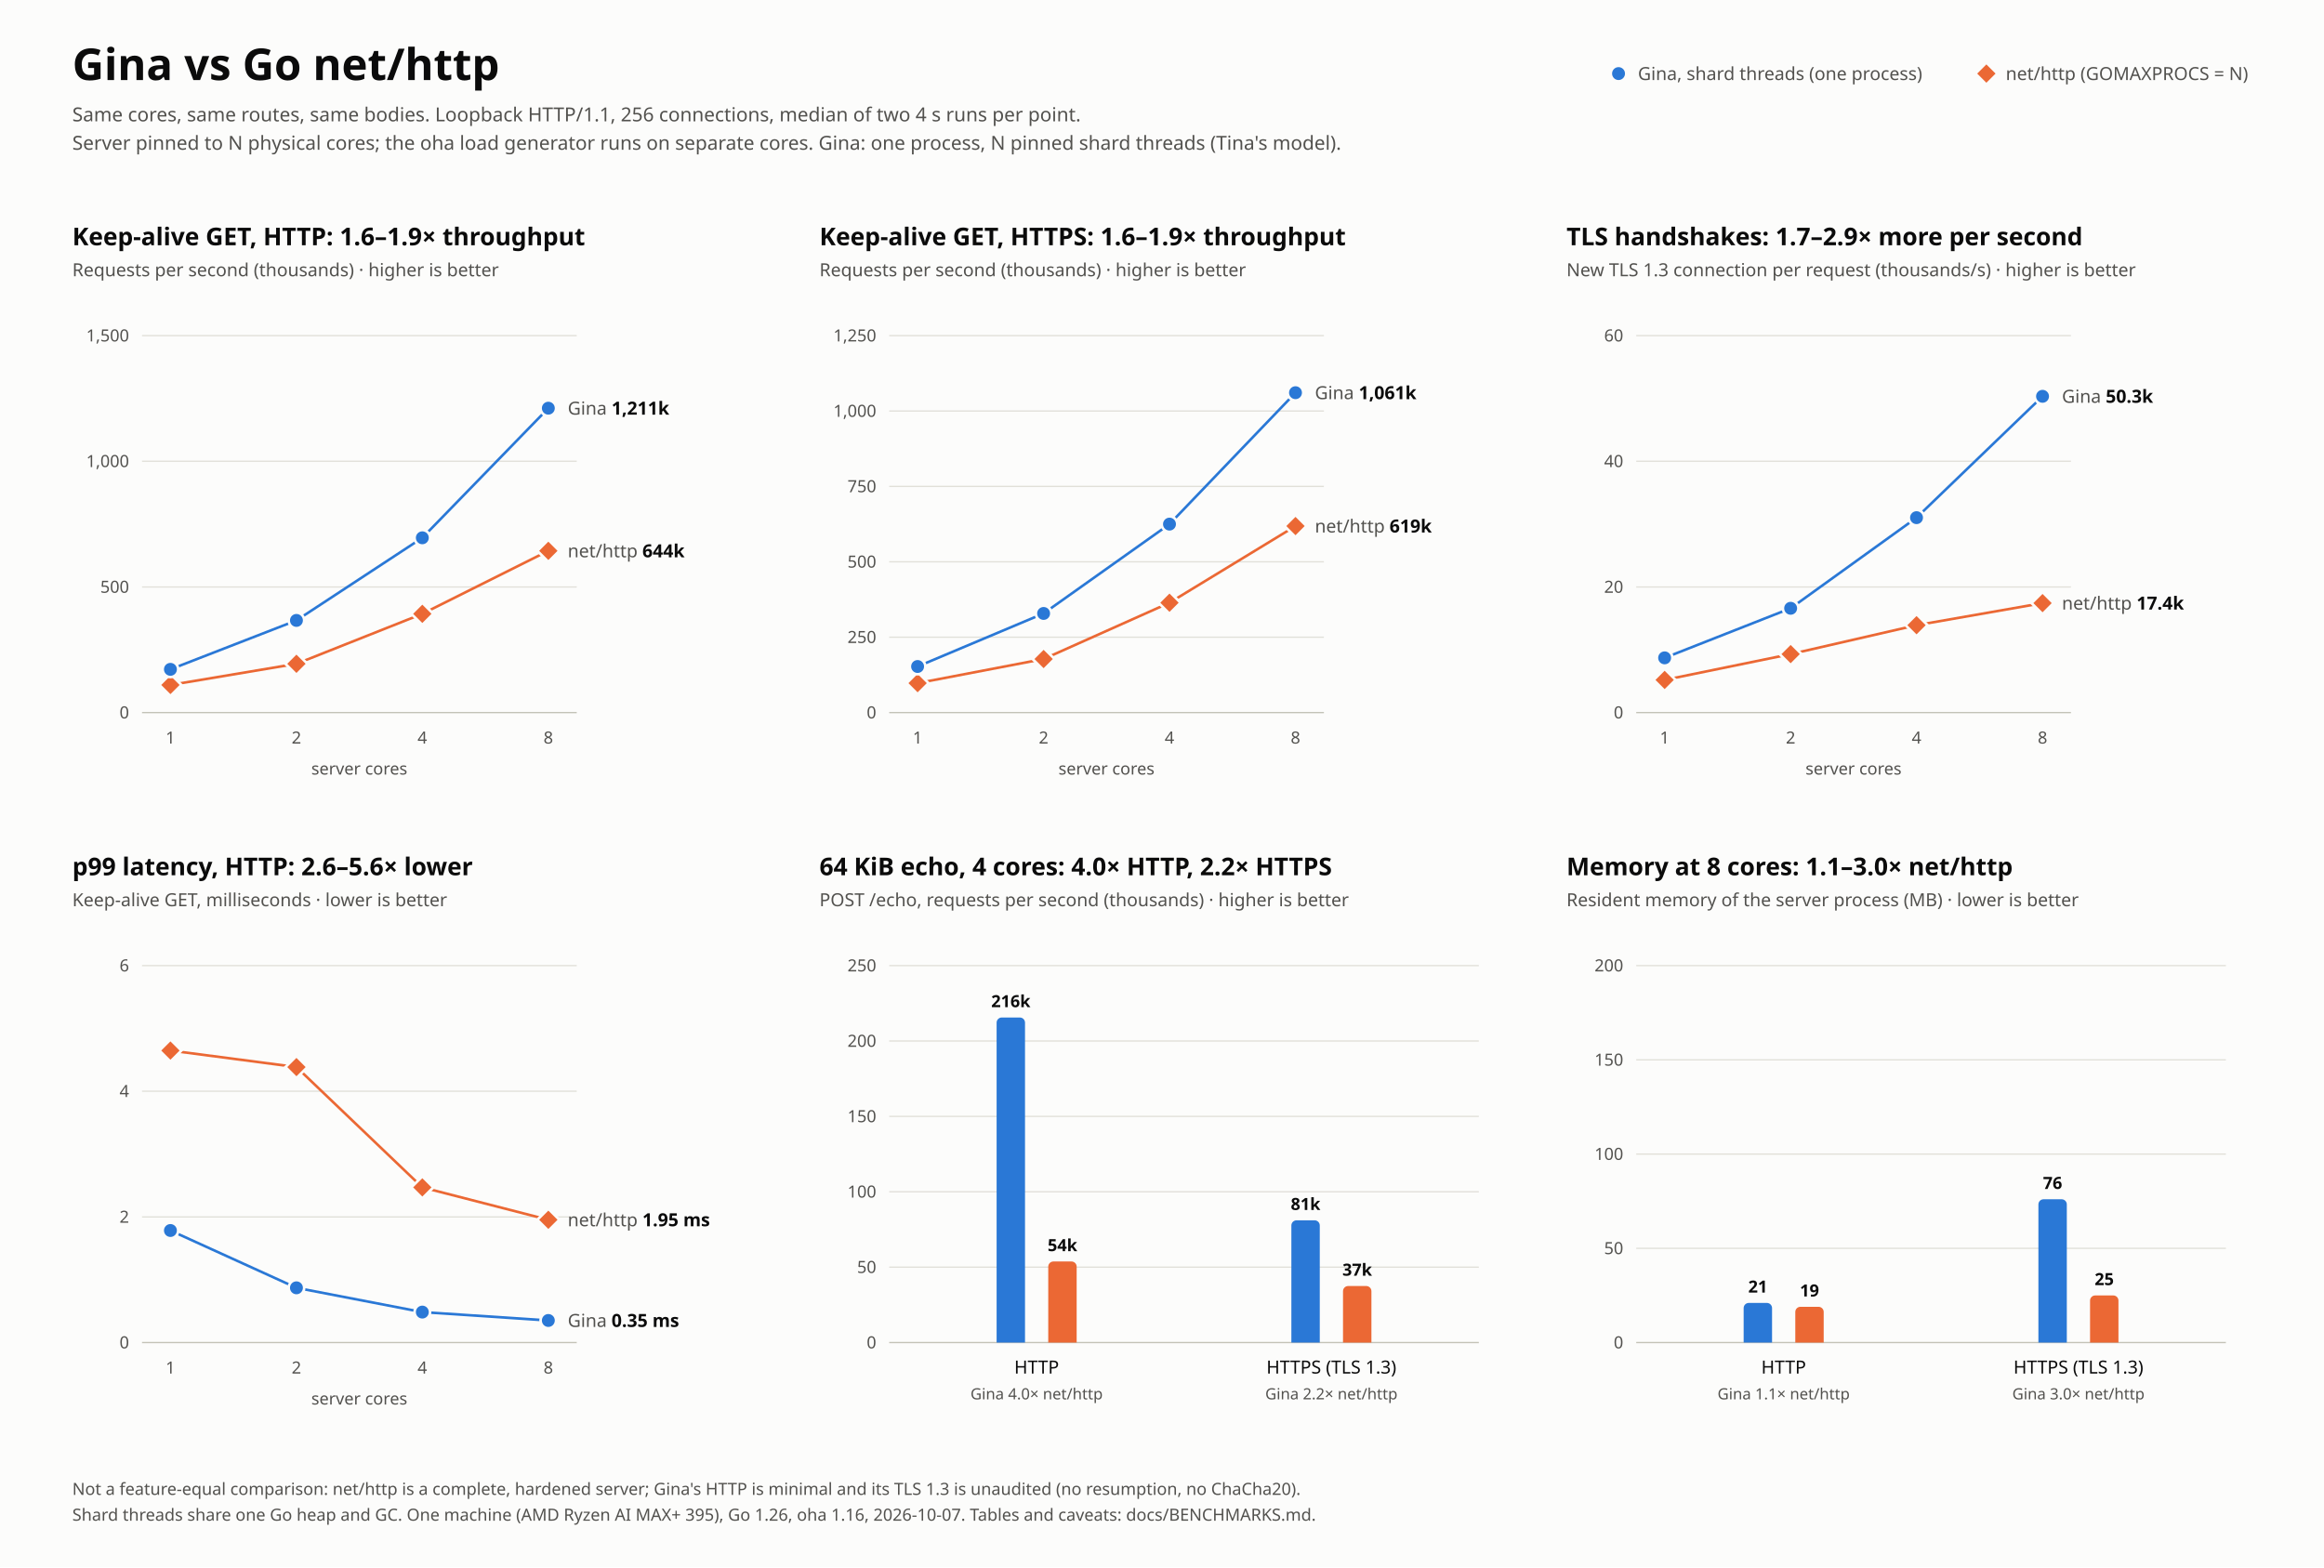
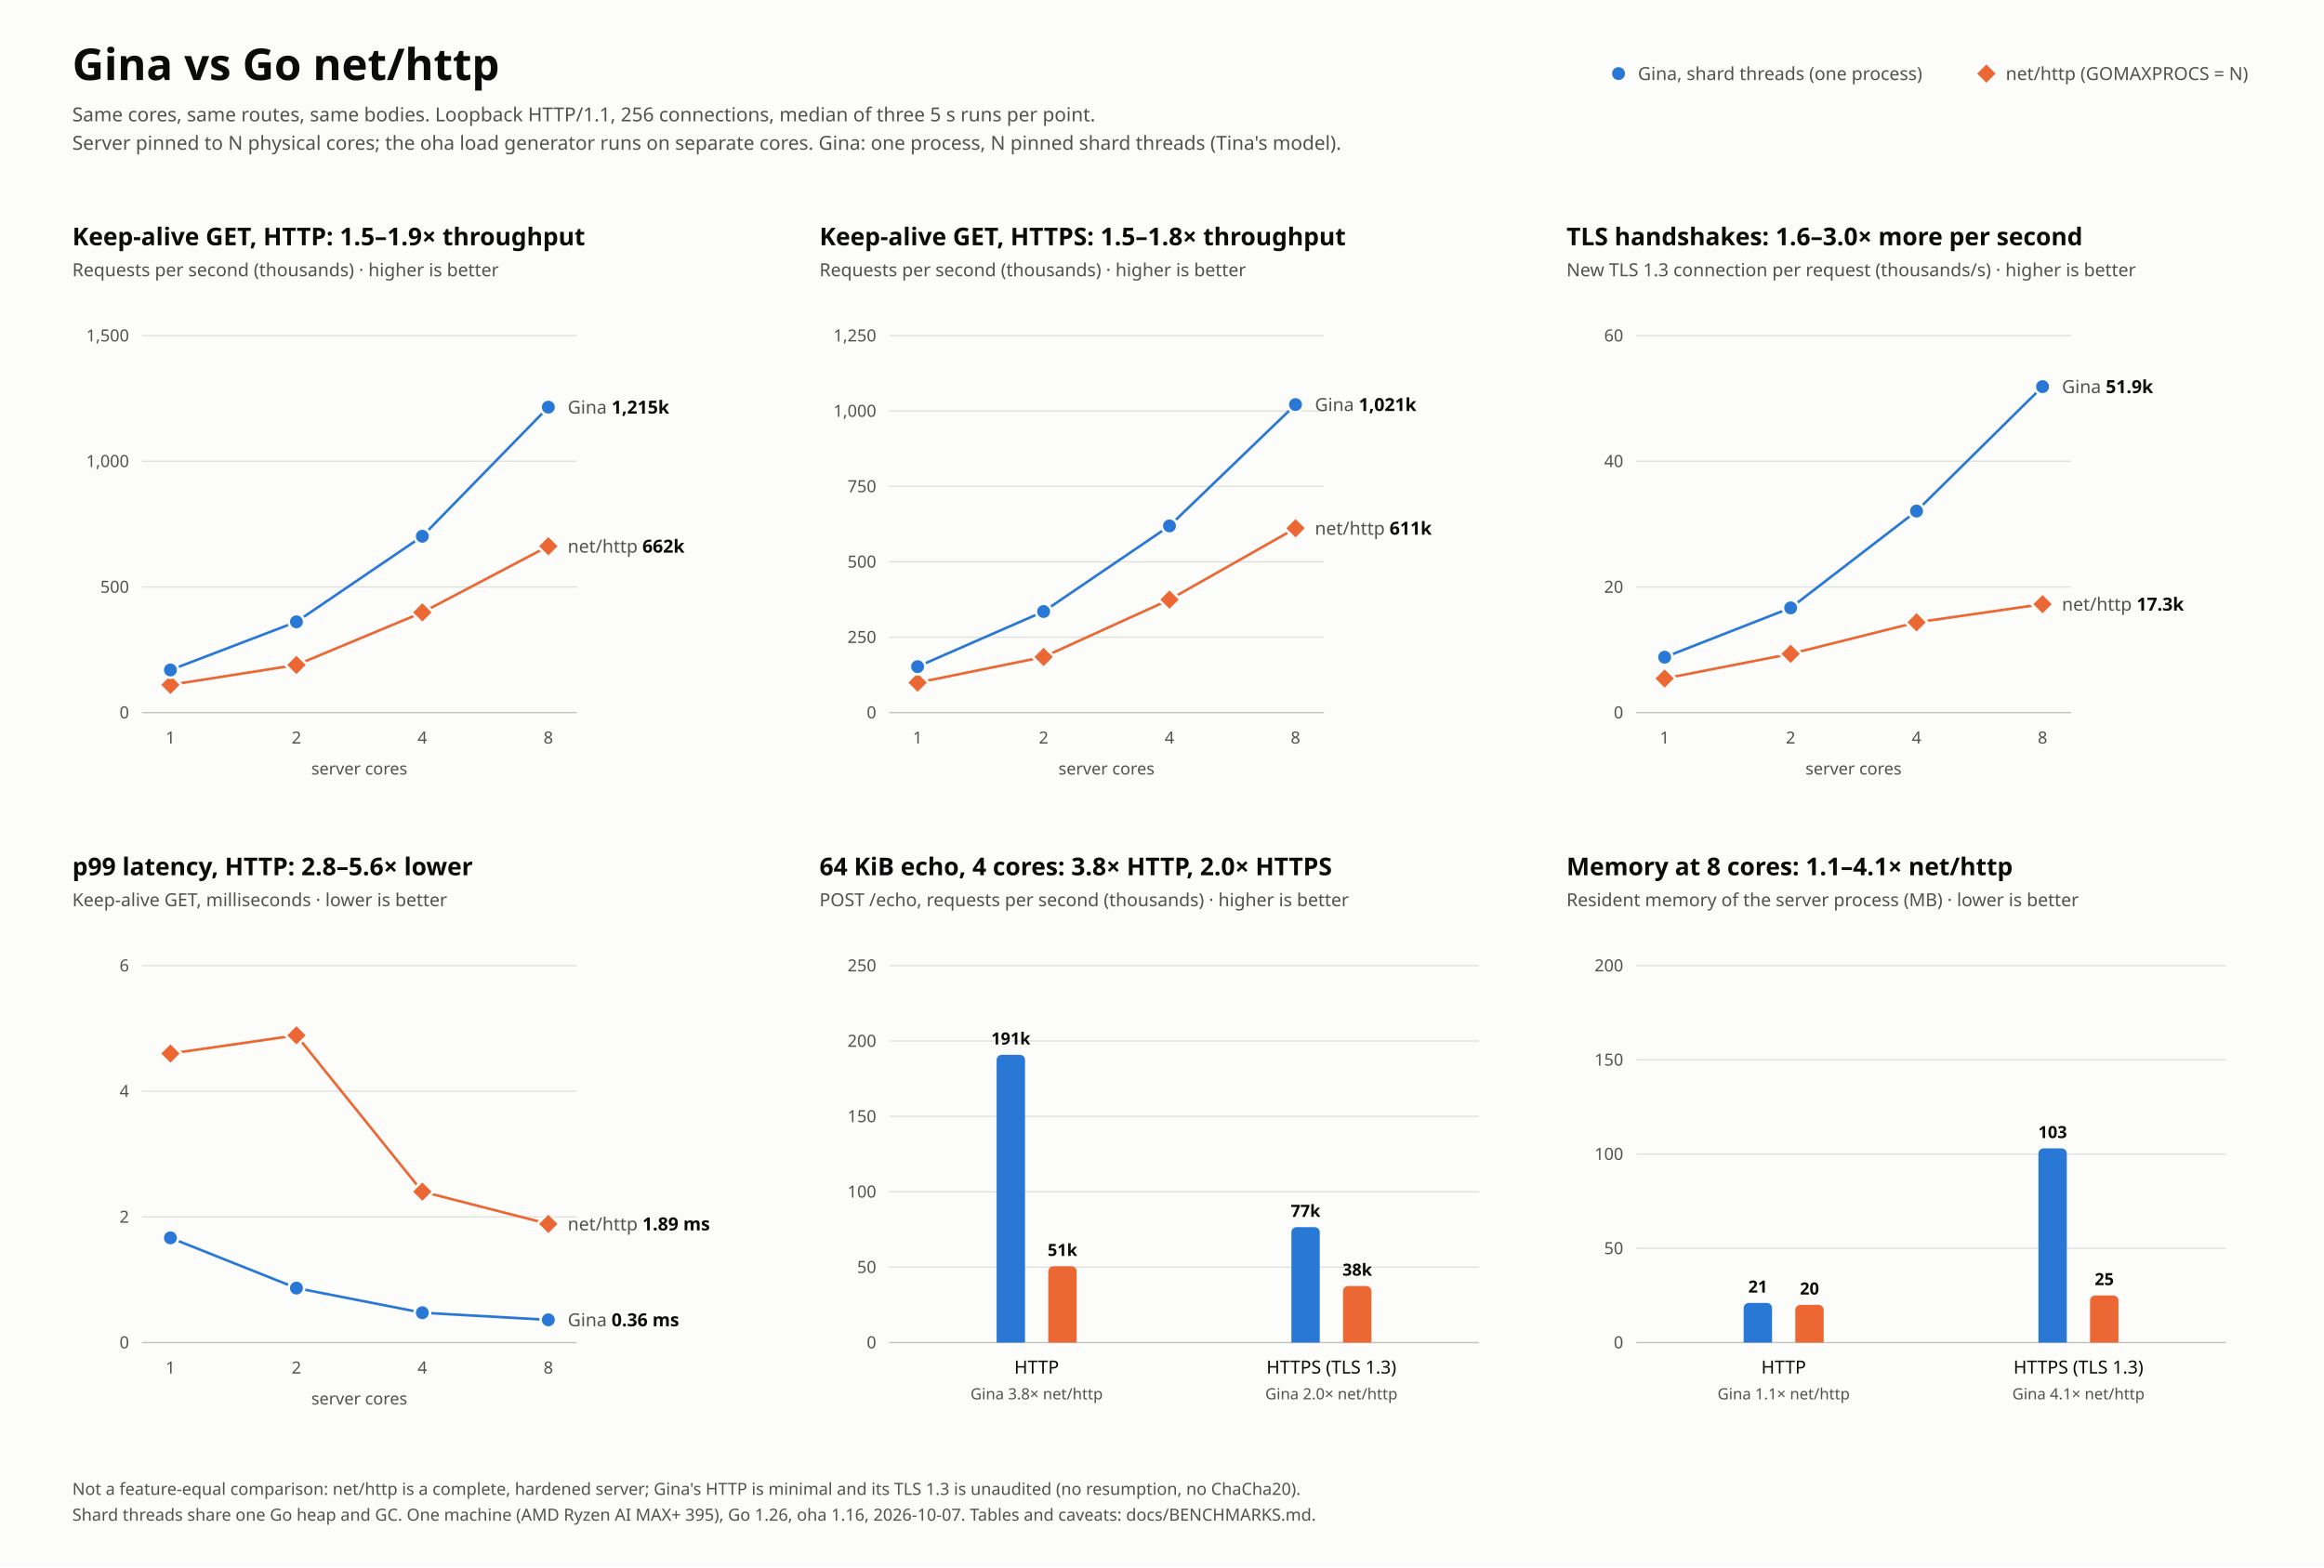
<svg xmlns="http://www.w3.org/2000/svg" width="1800" height="1214" viewBox="0 0 1800 1214" font-family="system-ui, 'Noto Sans', 'Liberation Sans', sans-serif" role="img" aria-labelledby="t d">
  <rect width="1800" height="1214" fill="#fcfcfb" />
  <text x="56.0" y="62.0" font-size="34" font-weight="700" text-anchor="start" fill="#0b0b0b">Gina vs Go net/http</text>
-   <text x="56.0" y="94.0" font-size="15" font-weight="400" text-anchor="start" fill="#52514e">Same cores, same routes, same bodies. Loopback HTTP/1.1, 256 connections, median of two 4 s runs per point.</text>
+   <text x="56.0" y="94.0" font-size="15" font-weight="400" text-anchor="start" fill="#52514e">Same cores, same routes, same bodies. Loopback HTTP/1.1, 256 connections, median of three 5 s runs per point.</text>
  <text x="56.0" y="116.0" font-size="15" font-weight="400" text-anchor="start" fill="#52514e">Server pinned to N physical cores; the oha load generator runs on separate cores. Gina: one process, N pinned shard threads (Tina's model).</text>
  <polygon points="1538.5,49.9 1545.6,57.0 1538.5,64.1 1531.4,57.0" fill="#eb6834" />
  <text x="1553.5" y="62.0" font-size="14" font-weight="400" text-anchor="start" fill="#52514e">net/http (GOMAXPROCS = N)</text>
  <circle cx="1253.6" cy="57.0" r="5" fill="#2a78d6" />
  <text x="1268.6" y="62.0" font-size="14" font-weight="400" text-anchor="start" fill="#52514e">Gina, shard threads (one process)</text>
  <g transform="translate(56.0,168.0)">
-     <text x="0.0" y="22.0" font-size="19" font-weight="600" text-anchor="start" fill="#0b0b0b">Keep-alive GET, HTTP: 1.6–1.9× throughput</text>
+     <text x="0.0" y="22.0" font-size="19" font-weight="600" text-anchor="start" fill="#0b0b0b">Keep-alive GET, HTTP: 1.5–1.9× throughput</text>
    <text x="0.0" y="46.0" font-size="14" font-weight="400" text-anchor="start" fill="#52514e">Requests per second (thousands) · higher is better</text>
    <line x1="54.0" x2="390.7" y1="384.0" y2="384.0" stroke="#c3c2b7" stroke-width="1" />
    <text x="44.0" y="388.5" font-size="13" font-weight="400" text-anchor="end" fill="#52514e">0</text>
    <line x1="54.0" x2="390.7" y1="286.7" y2="286.7" stroke="#e1e0d9" stroke-width="1" />
    <text x="44.0" y="291.2" font-size="13" font-weight="400" text-anchor="end" fill="#52514e">500</text>
    <line x1="54.0" x2="390.7" y1="189.3" y2="189.3" stroke="#e1e0d9" stroke-width="1" />
    <text x="44.0" y="193.8" font-size="13" font-weight="400" text-anchor="end" fill="#52514e">1,000</text>
    <line x1="54.0" x2="390.7" y1="92.0" y2="92.0" stroke="#e1e0d9" stroke-width="1" />
    <text x="44.0" y="96.5" font-size="13" font-weight="400" text-anchor="end" fill="#52514e">1,500</text>
    <text x="76.0" y="408.0" font-size="13" font-weight="400" text-anchor="middle" fill="#52514e">1</text>
    <text x="173.6" y="408.0" font-size="13" font-weight="400" text-anchor="middle" fill="#52514e">2</text>
    <text x="271.1" y="408.0" font-size="13" font-weight="400" text-anchor="middle" fill="#52514e">4</text>
    <text x="368.7" y="408.0" font-size="13" font-weight="400" text-anchor="middle" fill="#52514e">8</text>
    <text x="222.3" y="432.0" font-size="13" font-weight="400" text-anchor="middle" fill="#52514e">server cores</text>
-     <polyline points="76.0,362.6 173.6,346.2 271.1,307.5 368.7,258.7" fill="none" stroke="#eb6834" stroke-width="2" stroke-linejoin="round" stroke-linecap="round" />
-     <polygon points="76.0,352.6 85.9,362.6 76.0,372.5 66.1,362.6" fill="#fcfcfb" />
-     <polygon points="76.0,355.5 83.1,362.6 76.0,369.7 68.9,362.6" fill="#eb6834" />
-     <polygon points="173.6,336.2 183.5,346.2 173.6,356.1 163.6,346.2" fill="#fcfcfb" />
-     <polygon points="173.6,339.1 180.7,346.2 173.6,353.3 166.5,346.2" fill="#eb6834" />
-     <polygon points="271.1,297.6 281.1,307.5 271.1,317.5 261.2,307.5" fill="#fcfcfb" />
-     <polygon points="271.1,300.4 278.2,307.5 271.1,314.6 264.0,307.5" fill="#eb6834" />
-     <polygon points="368.7,248.8 378.6,258.7 368.7,268.6 358.7,258.7" fill="#fcfcfb" />
-     <polygon points="368.7,251.6 375.8,258.7 368.7,265.8 361.6,258.7" fill="#eb6834" />
-     <text x="383.7" y="263.7" font-size="14" fill="#52514e">net/http <tspan font-weight="600" fill="#0b0b0b">644k</tspan>
-     </text>
-     <polyline points="76.0,350.5 173.6,312.6 271.1,248.6 368.7,148.2" fill="none" stroke="#2a78d6" stroke-width="2" stroke-linejoin="round" stroke-linecap="round" />
-     <circle cx="76.0" cy="350.5" r="7" fill="#fcfcfb" />
-     <circle cx="76.0" cy="350.5" r="5" fill="#2a78d6" />
-     <circle cx="173.6" cy="312.6" r="7" fill="#fcfcfb" />
-     <circle cx="173.6" cy="312.6" r="5" fill="#2a78d6" />
-     <circle cx="271.1" cy="248.6" r="7" fill="#fcfcfb" />
-     <circle cx="271.1" cy="248.6" r="5" fill="#2a78d6" />
-     <circle cx="368.7" cy="148.2" r="7" fill="#fcfcfb" />
-     <circle cx="368.7" cy="148.2" r="5" fill="#2a78d6" />
-     <text x="383.7" y="153.2" font-size="14" fill="#52514e">Gina <tspan font-weight="600" fill="#0b0b0b">1,211k</tspan>
+     <polyline points="76.0,362.5 173.6,347.1 271.1,306.4 368.7,255.1" fill="none" stroke="#eb6834" stroke-width="2" stroke-linejoin="round" stroke-linecap="round" />
+     <polygon points="76.0,352.6 85.9,362.5 76.0,372.5 66.1,362.5" fill="#fcfcfb" />
+     <polygon points="76.0,355.4 83.1,362.5 76.0,369.6 68.9,362.5" fill="#eb6834" />
+     <polygon points="173.6,337.1 183.5,347.1 173.6,357.0 163.6,347.1" fill="#fcfcfb" />
+     <polygon points="173.6,340.0 180.7,347.1 173.6,354.2 166.5,347.1" fill="#eb6834" />
+     <polygon points="271.1,296.4 281.1,306.4 271.1,316.3 261.2,306.4" fill="#fcfcfb" />
+     <polygon points="271.1,299.3 278.2,306.4 271.1,313.5 264.0,306.4" fill="#eb6834" />
+     <polygon points="368.7,245.2 378.6,255.1 368.7,265.0 358.7,255.1" fill="#fcfcfb" />
+     <polygon points="368.7,248.0 375.8,255.1 368.7,262.2 361.6,255.1" fill="#eb6834" />
+     <text x="383.7" y="260.1" font-size="14" fill="#52514e">net/http <tspan font-weight="600" fill="#0b0b0b">662k</tspan>
+     </text>
+     <polyline points="76.0,351.0 173.6,313.7 271.1,247.4 368.7,147.4" fill="none" stroke="#2a78d6" stroke-width="2" stroke-linejoin="round" stroke-linecap="round" />
+     <circle cx="76.0" cy="351.0" r="7" fill="#fcfcfb" />
+     <circle cx="76.0" cy="351.0" r="5" fill="#2a78d6" />
+     <circle cx="173.6" cy="313.7" r="7" fill="#fcfcfb" />
+     <circle cx="173.6" cy="313.7" r="5" fill="#2a78d6" />
+     <circle cx="271.1" cy="247.4" r="7" fill="#fcfcfb" />
+     <circle cx="271.1" cy="247.4" r="5" fill="#2a78d6" />
+     <circle cx="368.7" cy="147.4" r="7" fill="#fcfcfb" />
+     <circle cx="368.7" cy="147.4" r="5" fill="#2a78d6" />
+     <text x="383.7" y="152.4" font-size="14" fill="#52514e">Gina <tspan font-weight="600" fill="#0b0b0b">1,215k</tspan>
    </text>
  </g>
  <g transform="translate(634.7,168.0)">
-     <text x="0.0" y="22.0" font-size="19" font-weight="600" text-anchor="start" fill="#0b0b0b">Keep-alive GET, HTTPS: 1.6–1.9× throughput</text>
+     <text x="0.0" y="22.0" font-size="19" font-weight="600" text-anchor="start" fill="#0b0b0b">Keep-alive GET, HTTPS: 1.5–1.8× throughput</text>
    <text x="0.0" y="46.0" font-size="14" font-weight="400" text-anchor="start" fill="#52514e">Requests per second (thousands) · higher is better</text>
    <line x1="54.0" x2="390.7" y1="384.0" y2="384.0" stroke="#c3c2b7" stroke-width="1" />
    <text x="44.0" y="388.5" font-size="13" font-weight="400" text-anchor="end" fill="#52514e">0</text>
    <line x1="54.0" x2="390.7" y1="325.6" y2="325.6" stroke="#e1e0d9" stroke-width="1" />
    <text x="44.0" y="330.1" font-size="13" font-weight="400" text-anchor="end" fill="#52514e">250</text>
    <line x1="54.0" x2="390.7" y1="267.2" y2="267.2" stroke="#e1e0d9" stroke-width="1" />
    <text x="44.0" y="271.7" font-size="13" font-weight="400" text-anchor="end" fill="#52514e">500</text>
    <line x1="54.0" x2="390.7" y1="208.8" y2="208.8" stroke="#e1e0d9" stroke-width="1" />
    <text x="44.0" y="213.3" font-size="13" font-weight="400" text-anchor="end" fill="#52514e">750</text>
    <line x1="54.0" x2="390.7" y1="150.4" y2="150.4" stroke="#e1e0d9" stroke-width="1" />
    <text x="44.0" y="154.9" font-size="13" font-weight="400" text-anchor="end" fill="#52514e">1,000</text>
    <line x1="54.0" x2="390.7" y1="92.0" y2="92.0" stroke="#e1e0d9" stroke-width="1" />
    <text x="44.0" y="96.5" font-size="13" font-weight="400" text-anchor="end" fill="#52514e">1,250</text>
    <text x="76.0" y="408.0" font-size="13" font-weight="400" text-anchor="middle" fill="#52514e">1</text>
    <text x="173.6" y="408.0" font-size="13" font-weight="400" text-anchor="middle" fill="#52514e">2</text>
    <text x="271.1" y="408.0" font-size="13" font-weight="400" text-anchor="middle" fill="#52514e">4</text>
    <text x="368.7" y="408.0" font-size="13" font-weight="400" text-anchor="middle" fill="#52514e">8</text>
    <text x="222.3" y="432.0" font-size="13" font-weight="400" text-anchor="middle" fill="#52514e">server cores</text>
-     <polyline points="76.0,361.2 173.6,342.5 271.1,298.9 368.7,239.5" fill="none" stroke="#eb6834" stroke-width="2" stroke-linejoin="round" stroke-linecap="round" />
-     <polygon points="76.0,351.3 85.9,361.2 76.0,371.2 66.1,361.2" fill="#fcfcfb" />
-     <polygon points="76.0,354.1 83.1,361.2 76.0,368.3 68.9,361.2" fill="#eb6834" />
-     <polygon points="173.6,332.6 183.5,342.5 173.6,352.5 163.6,342.5" fill="#fcfcfb" />
-     <polygon points="173.6,335.4 180.7,342.5 173.6,349.6 166.5,342.5" fill="#eb6834" />
-     <polygon points="271.1,289.0 281.1,298.9 271.1,308.9 261.2,298.9" fill="#fcfcfb" />
-     <polygon points="271.1,291.8 278.2,298.9 271.1,306.0 264.0,298.9" fill="#eb6834" />
-     <polygon points="368.7,229.5 378.6,239.5 368.7,249.4 358.7,239.5" fill="#fcfcfb" />
-     <polygon points="368.7,232.4 375.8,239.5 368.7,246.6 361.6,239.5" fill="#eb6834" />
-     <text x="383.7" y="244.5" font-size="14" fill="#52514e">net/http <tspan font-weight="600" fill="#0b0b0b">619k</tspan>
-     </text>
-     <polyline points="76.0,348.3 173.6,307.2 271.1,238.0 368.7,136.2" fill="none" stroke="#2a78d6" stroke-width="2" stroke-linejoin="round" stroke-linecap="round" />
-     <circle cx="76.0" cy="348.3" r="7" fill="#fcfcfb" />
-     <circle cx="76.0" cy="348.3" r="5" fill="#2a78d6" />
-     <circle cx="173.6" cy="307.2" r="7" fill="#fcfcfb" />
-     <circle cx="173.6" cy="307.2" r="5" fill="#2a78d6" />
-     <circle cx="271.1" cy="238.0" r="7" fill="#fcfcfb" />
-     <circle cx="271.1" cy="238.0" r="5" fill="#2a78d6" />
-     <circle cx="368.7" cy="136.2" r="7" fill="#fcfcfb" />
-     <circle cx="368.7" cy="136.2" r="5" fill="#2a78d6" />
-     <text x="383.7" y="141.2" font-size="14" fill="#52514e">Gina <tspan font-weight="600" fill="#0b0b0b">1,061k</tspan>
+     <polyline points="76.0,360.8 173.6,340.9 271.1,296.5 368.7,241.2" fill="none" stroke="#eb6834" stroke-width="2" stroke-linejoin="round" stroke-linecap="round" />
+     <polygon points="76.0,350.8 85.9,360.8 76.0,370.7 66.1,360.8" fill="#fcfcfb" />
+     <polygon points="76.0,353.7 83.1,360.8 76.0,367.9 68.9,360.8" fill="#eb6834" />
+     <polygon points="173.6,331.0 183.5,340.9 173.6,350.9 163.6,340.9" fill="#fcfcfb" />
+     <polygon points="173.6,333.8 180.7,340.9 173.6,348.0 166.5,340.9" fill="#eb6834" />
+     <polygon points="271.1,286.5 281.1,296.5 271.1,306.4 261.2,296.5" fill="#fcfcfb" />
+     <polygon points="271.1,289.4 278.2,296.5 271.1,303.6 264.0,296.5" fill="#eb6834" />
+     <polygon points="368.7,231.2 378.6,241.2 368.7,251.1 358.7,241.2" fill="#fcfcfb" />
+     <polygon points="368.7,234.1 375.8,241.2 368.7,248.3 361.6,241.2" fill="#eb6834" />
+     <text x="383.7" y="246.2" font-size="14" fill="#52514e">net/http <tspan font-weight="600" fill="#0b0b0b">611k</tspan>
+     </text>
+     <polyline points="76.0,348.4 173.6,305.7 271.1,239.4 368.7,145.4" fill="none" stroke="#2a78d6" stroke-width="2" stroke-linejoin="round" stroke-linecap="round" />
+     <circle cx="76.0" cy="348.4" r="7" fill="#fcfcfb" />
+     <circle cx="76.0" cy="348.4" r="5" fill="#2a78d6" />
+     <circle cx="173.6" cy="305.7" r="7" fill="#fcfcfb" />
+     <circle cx="173.6" cy="305.7" r="5" fill="#2a78d6" />
+     <circle cx="271.1" cy="239.4" r="7" fill="#fcfcfb" />
+     <circle cx="271.1" cy="239.4" r="5" fill="#2a78d6" />
+     <circle cx="368.7" cy="145.4" r="7" fill="#fcfcfb" />
+     <circle cx="368.7" cy="145.4" r="5" fill="#2a78d6" />
+     <text x="383.7" y="150.4" font-size="14" fill="#52514e">Gina <tspan font-weight="600" fill="#0b0b0b">1,021k</tspan>
    </text>
  </g>
  <g transform="translate(1213.3,168.0)">
-     <text x="0.0" y="22.0" font-size="19" font-weight="600" text-anchor="start" fill="#0b0b0b">TLS handshakes: 1.7–2.9× more per second</text>
+     <text x="0.0" y="22.0" font-size="19" font-weight="600" text-anchor="start" fill="#0b0b0b">TLS handshakes: 1.6–3.0× more per second</text>
    <text x="0.0" y="46.0" font-size="14" font-weight="400" text-anchor="start" fill="#52514e">New TLS 1.3 connection per request (thousands/s) · higher is better</text>
    <line x1="54.0" x2="390.7" y1="384.0" y2="384.0" stroke="#c3c2b7" stroke-width="1" />
    <text x="44.0" y="388.5" font-size="13" font-weight="400" text-anchor="end" fill="#52514e">0</text>
    <line x1="54.0" x2="390.7" y1="286.7" y2="286.7" stroke="#e1e0d9" stroke-width="1" />
    <text x="44.0" y="291.2" font-size="13" font-weight="400" text-anchor="end" fill="#52514e">20</text>
    <line x1="54.0" x2="390.7" y1="189.3" y2="189.3" stroke="#e1e0d9" stroke-width="1" />
    <text x="44.0" y="193.8" font-size="13" font-weight="400" text-anchor="end" fill="#52514e">40</text>
    <line x1="54.0" x2="390.7" y1="92.0" y2="92.0" stroke="#e1e0d9" stroke-width="1" />
    <text x="44.0" y="96.5" font-size="13" font-weight="400" text-anchor="end" fill="#52514e">60</text>
    <text x="76.0" y="408.0" font-size="13" font-weight="400" text-anchor="middle" fill="#52514e">1</text>
    <text x="173.6" y="408.0" font-size="13" font-weight="400" text-anchor="middle" fill="#52514e">2</text>
    <text x="271.1" y="408.0" font-size="13" font-weight="400" text-anchor="middle" fill="#52514e">4</text>
    <text x="368.7" y="408.0" font-size="13" font-weight="400" text-anchor="middle" fill="#52514e">8</text>
    <text x="222.3" y="432.0" font-size="13" font-weight="400" text-anchor="middle" fill="#52514e">server cores</text>
-     <polyline points="76.0,358.7 173.6,338.7 271.1,316.3 368.7,299.2" fill="none" stroke="#eb6834" stroke-width="2" stroke-linejoin="round" stroke-linecap="round" />
-     <polygon points="76.0,348.8 85.9,358.7 76.0,368.7 66.1,358.7" fill="#fcfcfb" />
-     <polygon points="76.0,351.6 83.1,358.7 76.0,365.8 68.9,358.7" fill="#eb6834" />
-     <polygon points="173.6,328.7 183.5,338.7 173.6,348.6 163.6,338.7" fill="#fcfcfb" />
-     <polygon points="173.6,331.6 180.7,338.7 173.6,345.8 166.5,338.7" fill="#eb6834" />
-     <polygon points="271.1,306.4 281.1,316.3 271.1,326.2 261.2,316.3" fill="#fcfcfb" />
-     <polygon points="271.1,309.2 278.2,316.3 271.1,323.4 264.0,316.3" fill="#eb6834" />
-     <polygon points="368.7,289.3 378.6,299.2 368.7,309.1 358.7,299.2" fill="#fcfcfb" />
-     <polygon points="368.7,292.1 375.8,299.2 368.7,306.3 361.6,299.2" fill="#eb6834" />
-     <text x="383.7" y="304.2" font-size="14" fill="#52514e">net/http <tspan font-weight="600" fill="#0b0b0b">17.4k</tspan>
-     </text>
-     <polyline points="76.0,341.6 173.6,303.2 271.1,233.0 368.7,139.0" fill="none" stroke="#2a78d6" stroke-width="2" stroke-linejoin="round" stroke-linecap="round" />
-     <circle cx="76.0" cy="341.6" r="7" fill="#fcfcfb" />
-     <circle cx="76.0" cy="341.6" r="5" fill="#2a78d6" />
-     <circle cx="173.6" cy="303.2" r="7" fill="#fcfcfb" />
-     <circle cx="173.6" cy="303.2" r="5" fill="#2a78d6" />
-     <circle cx="271.1" cy="233.0" r="7" fill="#fcfcfb" />
-     <circle cx="271.1" cy="233.0" r="5" fill="#2a78d6" />
-     <circle cx="368.7" cy="139.0" r="7" fill="#fcfcfb" />
-     <circle cx="368.7" cy="139.0" r="5" fill="#2a78d6" />
-     <text x="383.7" y="144.0" font-size="14" fill="#52514e">Gina <tspan font-weight="600" fill="#0b0b0b">50.3k</tspan>
+     <polyline points="76.0,357.6 173.6,338.5 271.1,314.1 368.7,300.0" fill="none" stroke="#eb6834" stroke-width="2" stroke-linejoin="round" stroke-linecap="round" />
+     <polygon points="76.0,347.6 85.9,357.6 76.0,367.5 66.1,357.6" fill="#fcfcfb" />
+     <polygon points="76.0,350.5 83.1,357.6 76.0,364.7 68.9,357.6" fill="#eb6834" />
+     <polygon points="173.6,328.6 183.5,338.5 173.6,348.4 163.6,338.5" fill="#fcfcfb" />
+     <polygon points="173.6,331.4 180.7,338.5 173.6,345.6 166.5,338.5" fill="#eb6834" />
+     <polygon points="271.1,304.2 281.1,314.1 271.1,324.1 261.2,314.1" fill="#fcfcfb" />
+     <polygon points="271.1,307.0 278.2,314.1 271.1,321.2 264.0,314.1" fill="#eb6834" />
+     <polygon points="368.7,290.1 378.6,300.0 368.7,310.0 358.7,300.0" fill="#fcfcfb" />
+     <polygon points="368.7,292.9 375.8,300.0 368.7,307.1 361.6,300.0" fill="#eb6834" />
+     <text x="383.7" y="305.0" font-size="14" fill="#52514e">net/http <tspan font-weight="600" fill="#0b0b0b">17.3k</tspan>
+     </text>
+     <polyline points="76.0,341.1 173.6,302.9 271.1,227.9 368.7,131.5" fill="none" stroke="#2a78d6" stroke-width="2" stroke-linejoin="round" stroke-linecap="round" />
+     <circle cx="76.0" cy="341.1" r="7" fill="#fcfcfb" />
+     <circle cx="76.0" cy="341.1" r="5" fill="#2a78d6" />
+     <circle cx="173.6" cy="302.9" r="7" fill="#fcfcfb" />
+     <circle cx="173.6" cy="302.9" r="5" fill="#2a78d6" />
+     <circle cx="271.1" cy="227.9" r="7" fill="#fcfcfb" />
+     <circle cx="271.1" cy="227.9" r="5" fill="#2a78d6" />
+     <circle cx="368.7" cy="131.5" r="7" fill="#fcfcfb" />
+     <circle cx="368.7" cy="131.5" r="5" fill="#2a78d6" />
+     <text x="383.7" y="136.5" font-size="14" fill="#52514e">Gina <tspan font-weight="600" fill="#0b0b0b">51.9k</tspan>
    </text>
  </g>
  <g transform="translate(56.0,656.0)">
-     <text x="0.0" y="22.0" font-size="19" font-weight="600" text-anchor="start" fill="#0b0b0b">p99 latency, HTTP: 2.6–5.6× lower</text>
+     <text x="0.0" y="22.0" font-size="19" font-weight="600" text-anchor="start" fill="#0b0b0b">p99 latency, HTTP: 2.8–5.6× lower</text>
    <text x="0.0" y="46.0" font-size="14" font-weight="400" text-anchor="start" fill="#52514e">Keep-alive GET, milliseconds · lower is better</text>
    <line x1="54.0" x2="390.7" y1="384.0" y2="384.0" stroke="#c3c2b7" stroke-width="1" />
    <text x="44.0" y="388.5" font-size="13" font-weight="400" text-anchor="end" fill="#52514e">0</text>
    <line x1="54.0" x2="390.7" y1="286.7" y2="286.7" stroke="#e1e0d9" stroke-width="1" />
    <text x="44.0" y="291.2" font-size="13" font-weight="400" text-anchor="end" fill="#52514e">2</text>
    <line x1="54.0" x2="390.7" y1="189.3" y2="189.3" stroke="#e1e0d9" stroke-width="1" />
    <text x="44.0" y="193.8" font-size="13" font-weight="400" text-anchor="end" fill="#52514e">4</text>
    <line x1="54.0" x2="390.7" y1="92.0" y2="92.0" stroke="#e1e0d9" stroke-width="1" />
    <text x="44.0" y="96.5" font-size="13" font-weight="400" text-anchor="end" fill="#52514e">6</text>
    <text x="76.0" y="408.0" font-size="13" font-weight="400" text-anchor="middle" fill="#52514e">1</text>
    <text x="173.6" y="408.0" font-size="13" font-weight="400" text-anchor="middle" fill="#52514e">2</text>
    <text x="271.1" y="408.0" font-size="13" font-weight="400" text-anchor="middle" fill="#52514e">4</text>
    <text x="368.7" y="408.0" font-size="13" font-weight="400" text-anchor="middle" fill="#52514e">8</text>
    <text x="222.3" y="432.0" font-size="13" font-weight="400" text-anchor="middle" fill="#52514e">server cores</text>
-     <polyline points="76.0,157.8 173.6,170.6 271.1,263.8 368.7,288.9" fill="none" stroke="#eb6834" stroke-width="2" stroke-linejoin="round" stroke-linecap="round" />
-     <polygon points="76.0,147.9 85.9,157.8 76.0,167.7 66.1,157.8" fill="#fcfcfb" />
-     <polygon points="76.0,150.7 83.1,157.8 76.0,164.9 68.9,157.8" fill="#eb6834" />
-     <polygon points="173.6,160.7 183.5,170.6 173.6,180.6 163.6,170.6" fill="#fcfcfb" />
-     <polygon points="173.6,163.5 180.7,170.6 173.6,177.7 166.5,170.6" fill="#eb6834" />
-     <polygon points="271.1,253.9 281.1,263.8 271.1,273.8 261.2,263.8" fill="#fcfcfb" />
-     <polygon points="271.1,256.7 278.2,263.8 271.1,270.9 264.0,263.8" fill="#eb6834" />
-     <polygon points="368.7,278.9 378.6,288.9 368.7,298.8 358.7,288.9" fill="#fcfcfb" />
-     <polygon points="368.7,281.8 375.8,288.9 368.7,296.0 361.6,288.9" fill="#eb6834" />
-     <text x="383.7" y="293.9" font-size="14" fill="#52514e">net/http <tspan font-weight="600" fill="#0b0b0b">1.95 ms</tspan>
-     </text>
-     <polyline points="76.0,297.2 173.6,341.6 271.1,360.4 368.7,366.9" fill="none" stroke="#2a78d6" stroke-width="2" stroke-linejoin="round" stroke-linecap="round" />
-     <circle cx="76.0" cy="297.2" r="7" fill="#fcfcfb" />
-     <circle cx="76.0" cy="297.2" r="5" fill="#2a78d6" />
-     <circle cx="173.6" cy="341.6" r="7" fill="#fcfcfb" />
-     <circle cx="173.6" cy="341.6" r="5" fill="#2a78d6" />
-     <circle cx="271.1" cy="360.4" r="7" fill="#fcfcfb" />
-     <circle cx="271.1" cy="360.4" r="5" fill="#2a78d6" />
-     <circle cx="368.7" cy="366.9" r="7" fill="#fcfcfb" />
-     <circle cx="368.7" cy="366.9" r="5" fill="#2a78d6" />
-     <text x="383.7" y="371.9" font-size="14" fill="#52514e">Gina <tspan font-weight="600" fill="#0b0b0b">0.35 ms</tspan>
+     <polyline points="76.0,160.1 173.6,146.0 271.1,267.1 368.7,292.1" fill="none" stroke="#eb6834" stroke-width="2" stroke-linejoin="round" stroke-linecap="round" />
+     <polygon points="76.0,150.1 85.9,160.1 76.0,170.0 66.1,160.1" fill="#fcfcfb" />
+     <polygon points="76.0,153.0 83.1,160.1 76.0,167.2 68.9,160.1" fill="#eb6834" />
+     <polygon points="173.6,136.0 183.5,146.0 173.6,155.9 163.6,146.0" fill="#fcfcfb" />
+     <polygon points="173.6,138.9 180.7,146.0 173.6,153.1 166.5,146.0" fill="#eb6834" />
+     <polygon points="271.1,257.2 281.1,267.1 271.1,277.0 261.2,267.1" fill="#fcfcfb" />
+     <polygon points="271.1,260.0 278.2,267.1 271.1,274.2 264.0,267.1" fill="#eb6834" />
+     <polygon points="368.7,282.2 378.6,292.1 368.7,302.1 358.7,292.1" fill="#fcfcfb" />
+     <polygon points="368.7,285.0 375.8,292.1 368.7,299.2 361.6,292.1" fill="#eb6834" />
+     <text x="383.7" y="297.1" font-size="14" fill="#52514e">net/http <tspan font-weight="600" fill="#0b0b0b">1.89 ms</tspan>
+     </text>
+     <polyline points="76.0,302.9 173.6,341.8 271.1,360.9 368.7,366.4" fill="none" stroke="#2a78d6" stroke-width="2" stroke-linejoin="round" stroke-linecap="round" />
+     <circle cx="76.0" cy="302.9" r="7" fill="#fcfcfb" />
+     <circle cx="76.0" cy="302.9" r="5" fill="#2a78d6" />
+     <circle cx="173.6" cy="341.8" r="7" fill="#fcfcfb" />
+     <circle cx="173.6" cy="341.8" r="5" fill="#2a78d6" />
+     <circle cx="271.1" cy="360.9" r="7" fill="#fcfcfb" />
+     <circle cx="271.1" cy="360.9" r="5" fill="#2a78d6" />
+     <circle cx="368.7" cy="366.4" r="7" fill="#fcfcfb" />
+     <circle cx="368.7" cy="366.4" r="5" fill="#2a78d6" />
+     <text x="383.7" y="371.4" font-size="14" fill="#52514e">Gina <tspan font-weight="600" fill="#0b0b0b">0.36 ms</tspan>
    </text>
  </g>
  <g transform="translate(634.7,656.0)">
-     <text x="0.0" y="22.0" font-size="19" font-weight="600" text-anchor="start" fill="#0b0b0b">64 KiB echo, 4 cores: 4.0× HTTP, 2.2× HTTPS</text>
+     <text x="0.0" y="22.0" font-size="19" font-weight="600" text-anchor="start" fill="#0b0b0b">64 KiB echo, 4 cores: 3.8× HTTP, 2.0× HTTPS</text>
    <text x="0.0" y="46.0" font-size="14" font-weight="400" text-anchor="start" fill="#52514e">POST /echo, requests per second (thousands) · higher is better</text>
    <line x1="54.0" x2="510.7" y1="384.0" y2="384.0" stroke="#c3c2b7" stroke-width="1" />
    <text x="44.0" y="388.5" font-size="13" font-weight="400" text-anchor="end" fill="#52514e">0</text>
    <line x1="54.0" x2="510.7" y1="325.6" y2="325.6" stroke="#e1e0d9" stroke-width="1" />
    <text x="44.0" y="330.1" font-size="13" font-weight="400" text-anchor="end" fill="#52514e">50</text>
    <line x1="54.0" x2="510.7" y1="267.2" y2="267.2" stroke="#e1e0d9" stroke-width="1" />
    <text x="44.0" y="271.7" font-size="13" font-weight="400" text-anchor="end" fill="#52514e">100</text>
    <line x1="54.0" x2="510.7" y1="208.8" y2="208.8" stroke="#e1e0d9" stroke-width="1" />
    <text x="44.0" y="213.3" font-size="13" font-weight="400" text-anchor="end" fill="#52514e">150</text>
    <line x1="54.0" x2="510.7" y1="150.4" y2="150.4" stroke="#e1e0d9" stroke-width="1" />
    <text x="44.0" y="154.9" font-size="13" font-weight="400" text-anchor="end" fill="#52514e">200</text>
    <line x1="54.0" x2="510.7" y1="92.0" y2="92.0" stroke="#e1e0d9" stroke-width="1" />
    <text x="44.0" y="96.5" font-size="13" font-weight="400" text-anchor="end" fill="#52514e">250</text>
-     <path d="M137.2,384.0 V136.2 A4,4 0 0 1 141.2,132.2 H155.2 A4,4 0 0 1 159.2,136.2 V384.0 Z" fill="#2a78d6" />
-     <text x="148.2" y="124.2" font-size="13" font-weight="600" text-anchor="middle" fill="#0b0b0b">216k</text>
-     <path d="M177.2,384.0 V325.2 A4,4 0 0 1 181.2,321.2 H195.2 A4,4 0 0 1 199.2,325.2 V384.0 Z" fill="#eb6834" />
-     <text x="188.2" y="313.2" font-size="13" font-weight="600" text-anchor="middle" fill="#0b0b0b">54k</text>
+     <path d="M137.2,384.0 V165.1 A4,4 0 0 1 141.2,161.1 H155.2 A4,4 0 0 1 159.2,165.1 V384.0 Z" fill="#2a78d6" />
+     <text x="148.2" y="153.1" font-size="13" font-weight="600" text-anchor="middle" fill="#0b0b0b">191k</text>
+     <path d="M177.2,384.0 V328.9 A4,4 0 0 1 181.2,324.9 H195.2 A4,4 0 0 1 199.2,328.9 V384.0 Z" fill="#eb6834" />
+     <text x="188.2" y="316.9" font-size="13" font-weight="600" text-anchor="middle" fill="#0b0b0b">51k</text>
    <text x="168.2" y="408.0" font-size="14" font-weight="500" text-anchor="middle" fill="#0b0b0b">HTTP</text>
-     <text x="168.2" y="428.0" font-size="12" font-weight="400" text-anchor="middle" fill="#52514e">Gina 4.0× net/http</text>
-     <path d="M365.5,384.0 V293.3 A4,4 0 0 1 369.5,289.3 H383.5 A4,4 0 0 1 387.5,293.3 V384.0 Z" fill="#2a78d6" />
-     <text x="376.5" y="281.3" font-size="13" font-weight="600" text-anchor="middle" fill="#0b0b0b">81k</text>
+     <text x="168.2" y="428.0" font-size="12" font-weight="400" text-anchor="middle" fill="#52514e">Gina 3.8× net/http</text>
+     <path d="M365.5,384.0 V298.6 A4,4 0 0 1 369.5,294.6 H383.5 A4,4 0 0 1 387.5,298.6 V384.0 Z" fill="#2a78d6" />
+     <text x="376.5" y="286.6" font-size="13" font-weight="600" text-anchor="middle" fill="#0b0b0b">77k</text>
    <path d="M405.5,384.0 V344.2 A4,4 0 0 1 409.5,340.2 H423.5 A4,4 0 0 1 427.5,344.2 V384.0 Z" fill="#eb6834" />
-     <text x="416.5" y="332.2" font-size="13" font-weight="600" text-anchor="middle" fill="#0b0b0b">37k</text>
+     <text x="416.5" y="332.2" font-size="13" font-weight="600" text-anchor="middle" fill="#0b0b0b">38k</text>
    <text x="396.5" y="408.0" font-size="14" font-weight="500" text-anchor="middle" fill="#0b0b0b">HTTPS (TLS 1.3)</text>
-     <text x="396.5" y="428.0" font-size="12" font-weight="400" text-anchor="middle" fill="#52514e">Gina 2.2× net/http</text>
+     <text x="396.5" y="428.0" font-size="12" font-weight="400" text-anchor="middle" fill="#52514e">Gina 2.0× net/http</text>
  </g>
  <g transform="translate(1213.3,656.0)">
-     <text x="0.0" y="22.0" font-size="19" font-weight="600" text-anchor="start" fill="#0b0b0b">Memory at 8 cores: 1.1–3.0× net/http</text>
+     <text x="0.0" y="22.0" font-size="19" font-weight="600" text-anchor="start" fill="#0b0b0b">Memory at 8 cores: 1.1–4.1× net/http</text>
    <text x="0.0" y="46.0" font-size="14" font-weight="400" text-anchor="start" fill="#52514e">Resident memory of the server process (MB) · lower is better</text>
    <line x1="54.0" x2="510.7" y1="384.0" y2="384.0" stroke="#c3c2b7" stroke-width="1" />
    <text x="44.0" y="388.5" font-size="13" font-weight="400" text-anchor="end" fill="#52514e">0</text>
    <line x1="54.0" x2="510.7" y1="311.0" y2="311.0" stroke="#e1e0d9" stroke-width="1" />
    <text x="44.0" y="315.5" font-size="13" font-weight="400" text-anchor="end" fill="#52514e">50</text>
    <line x1="54.0" x2="510.7" y1="238.0" y2="238.0" stroke="#e1e0d9" stroke-width="1" />
    <text x="44.0" y="242.5" font-size="13" font-weight="400" text-anchor="end" fill="#52514e">100</text>
    <line x1="54.0" x2="510.7" y1="165.0" y2="165.0" stroke="#e1e0d9" stroke-width="1" />
    <text x="44.0" y="169.5" font-size="13" font-weight="400" text-anchor="end" fill="#52514e">150</text>
    <line x1="54.0" x2="510.7" y1="92.0" y2="92.0" stroke="#e1e0d9" stroke-width="1" />
    <text x="44.0" y="96.5" font-size="13" font-weight="400" text-anchor="end" fill="#52514e">200</text>
    <path d="M137.2,384.0 V357.3 A4,4 0 0 1 141.2,353.3 H155.2 A4,4 0 0 1 159.2,357.3 V384.0 Z" fill="#2a78d6" />
    <text x="148.2" y="345.3" font-size="13" font-weight="600" text-anchor="middle" fill="#0b0b0b">21</text>
-     <path d="M177.2,384.0 V360.3 A4,4 0 0 1 181.2,356.3 H195.2 A4,4 0 0 1 199.2,360.3 V384.0 Z" fill="#eb6834" />
-     <text x="188.2" y="348.3" font-size="13" font-weight="600" text-anchor="middle" fill="#0b0b0b">19</text>
+     <path d="M177.2,384.0 V358.8 A4,4 0 0 1 181.2,354.8 H195.2 A4,4 0 0 1 199.2,358.8 V384.0 Z" fill="#eb6834" />
+     <text x="188.2" y="346.8" font-size="13" font-weight="600" text-anchor="middle" fill="#0b0b0b">20</text>
    <text x="168.2" y="408.0" font-size="14" font-weight="500" text-anchor="middle" fill="#0b0b0b">HTTP</text>
    <text x="168.2" y="428.0" font-size="12" font-weight="400" text-anchor="middle" fill="#52514e">Gina 1.1× net/http</text>
-     <path d="M365.5,384.0 V277.0 A4,4 0 0 1 369.5,273.0 H383.5 A4,4 0 0 1 387.5,277.0 V384.0 Z" fill="#2a78d6" />
-     <text x="376.5" y="265.0" font-size="13" font-weight="600" text-anchor="middle" fill="#0b0b0b">76</text>
+     <path d="M365.5,384.0 V237.6 A4,4 0 0 1 369.5,233.6 H383.5 A4,4 0 0 1 387.5,237.6 V384.0 Z" fill="#2a78d6" />
+     <text x="376.5" y="225.6" font-size="13" font-weight="600" text-anchor="middle" fill="#0b0b0b">103</text>
    <path d="M405.5,384.0 V351.5 A4,4 0 0 1 409.5,347.5 H423.5 A4,4 0 0 1 427.5,351.5 V384.0 Z" fill="#eb6834" />
    <text x="416.5" y="339.5" font-size="13" font-weight="600" text-anchor="middle" fill="#0b0b0b">25</text>
    <text x="396.5" y="408.0" font-size="14" font-weight="500" text-anchor="middle" fill="#0b0b0b">HTTPS (TLS 1.3)</text>
-     <text x="396.5" y="428.0" font-size="12" font-weight="400" text-anchor="middle" fill="#52514e">Gina 3.0× net/http</text>
+     <text x="396.5" y="428.0" font-size="12" font-weight="400" text-anchor="middle" fill="#52514e">Gina 4.1× net/http</text>
  </g>
  <text x="56.0" y="1158.0" font-size="13" font-weight="400" text-anchor="start" fill="#52514e">Not a feature-equal comparison: net/http is a complete, hardened server; Gina's HTTP is minimal and its TLS 1.3 is unaudited (no resumption, no ChaCha20).</text>
  <text x="56.0" y="1178.0" font-size="13" font-weight="400" text-anchor="start" fill="#52514e">Shard threads share one Go heap and GC. One machine (AMD Ryzen AI MAX+ 395), Go 1.26, oha 1.16, 2026-10-07. Tables and caveats: docs/BENCHMARKS.md.</text>
</svg>
